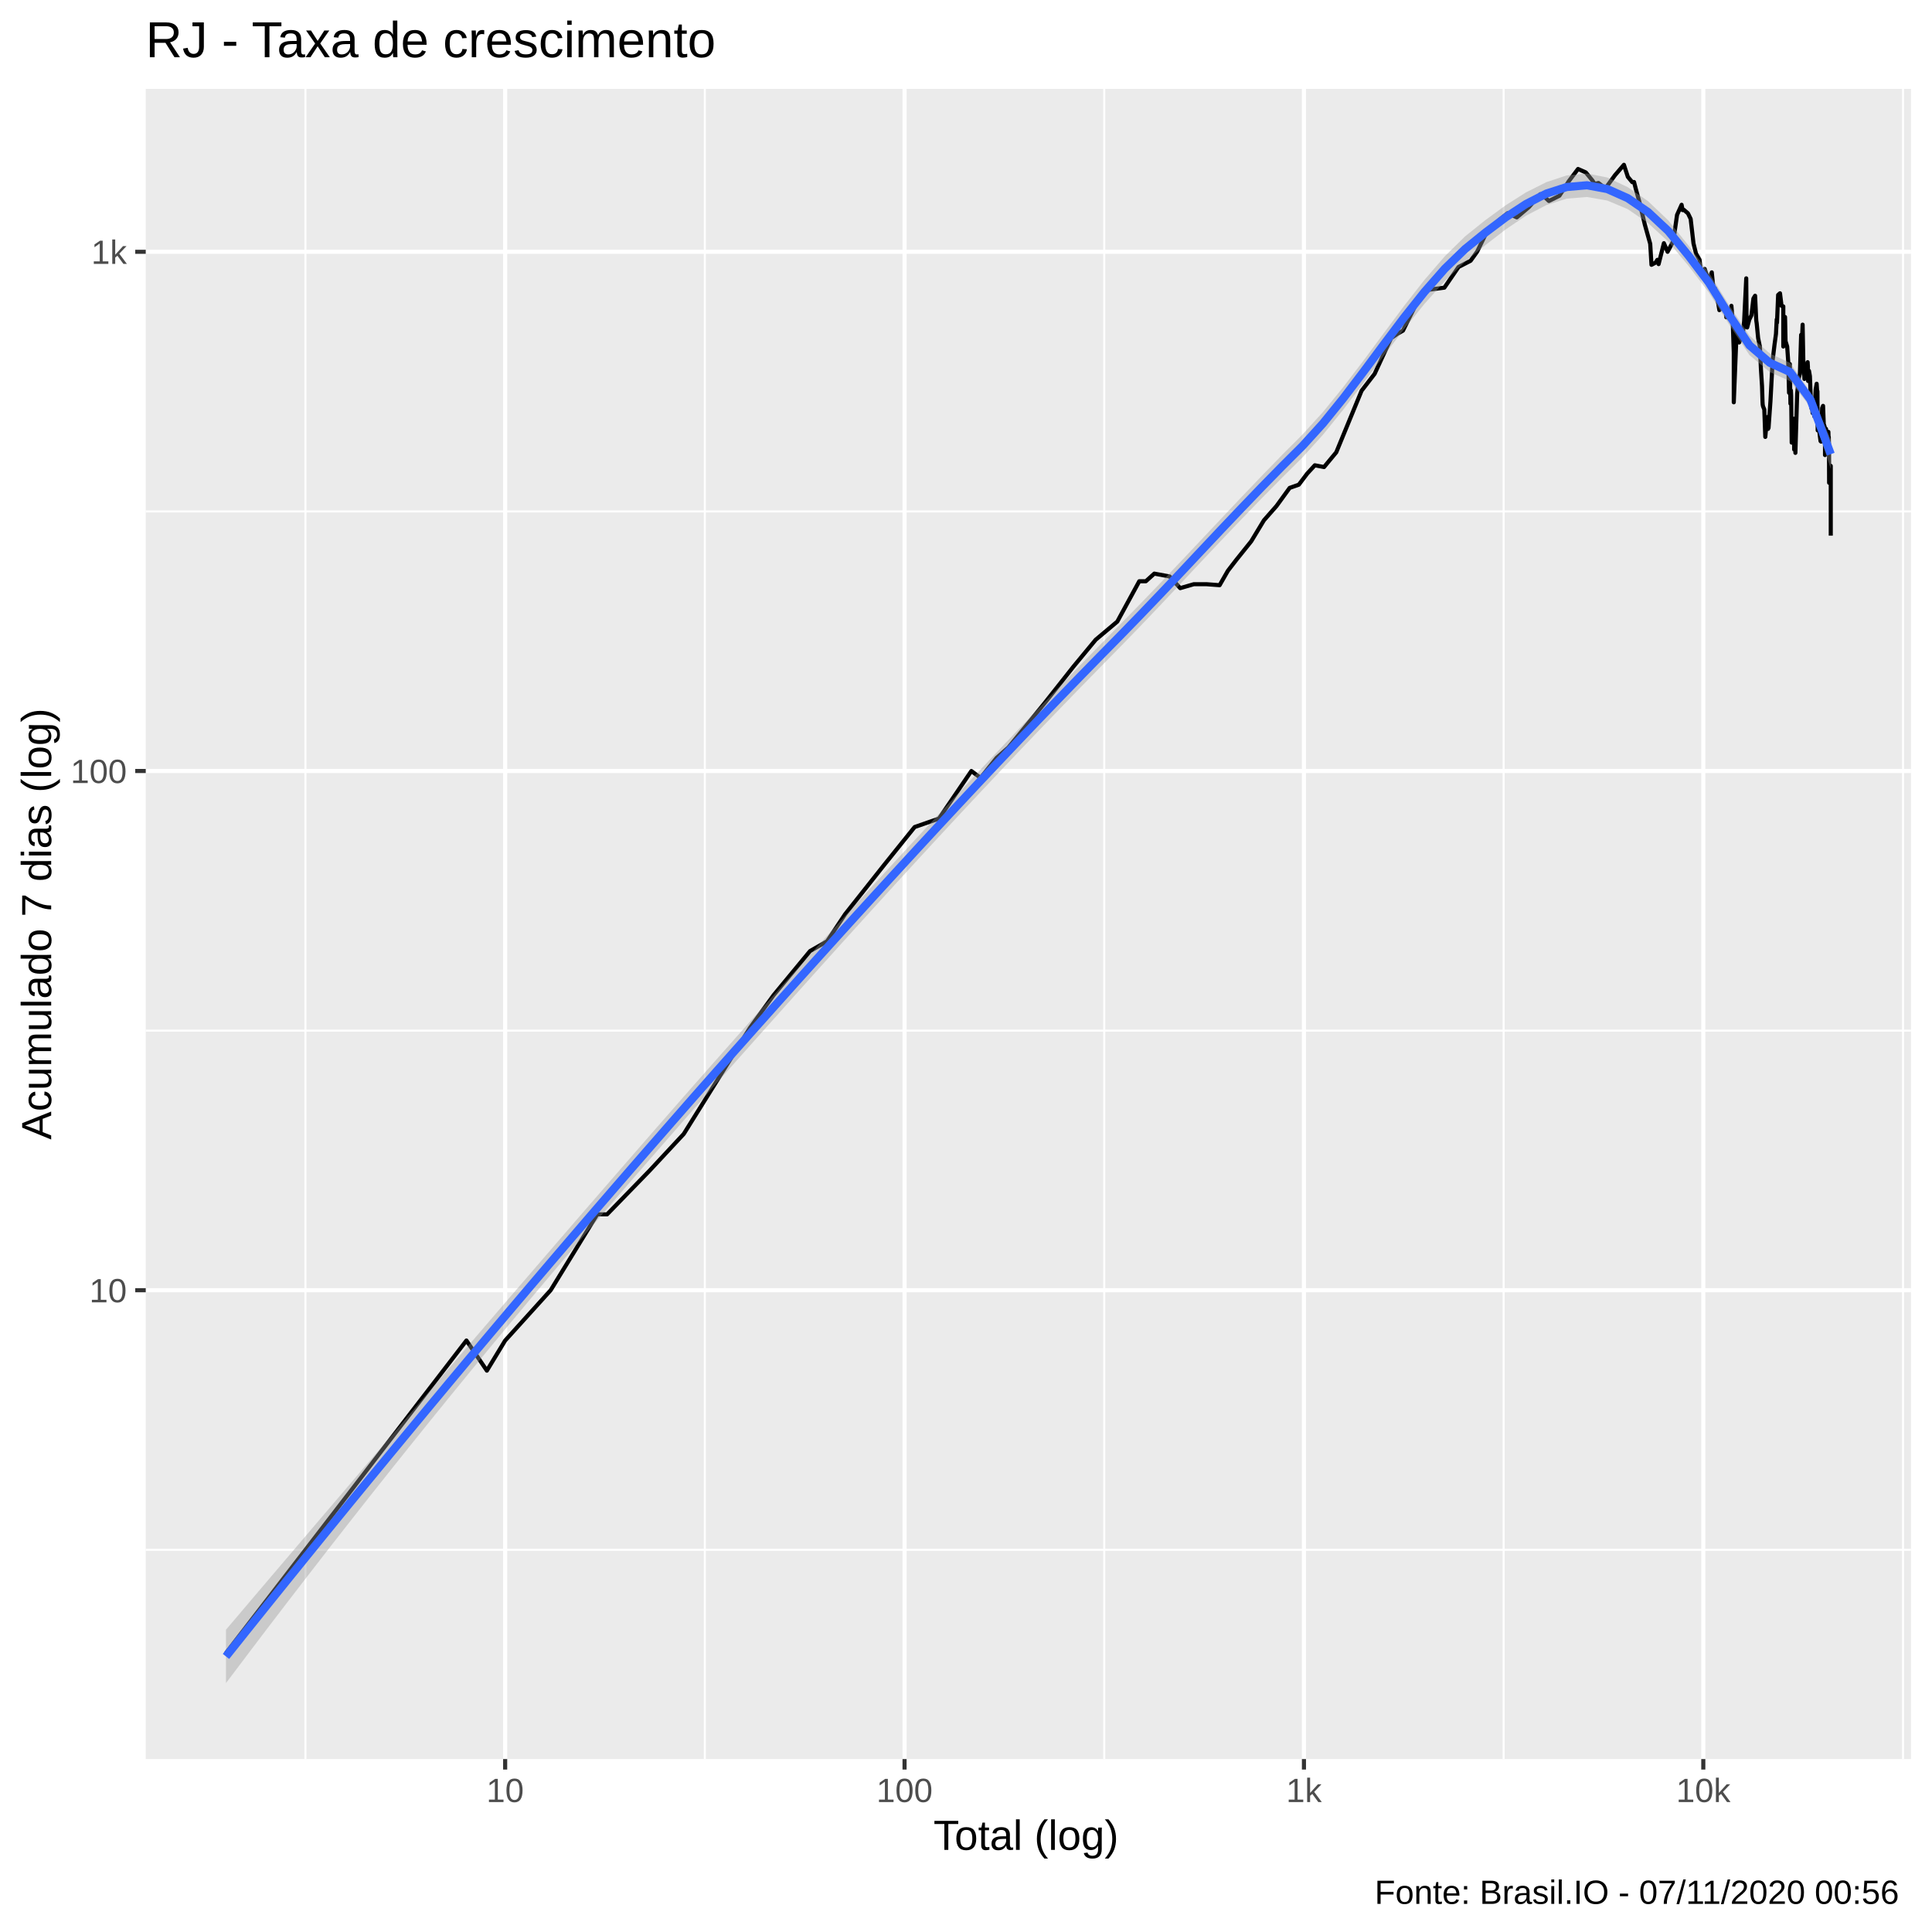
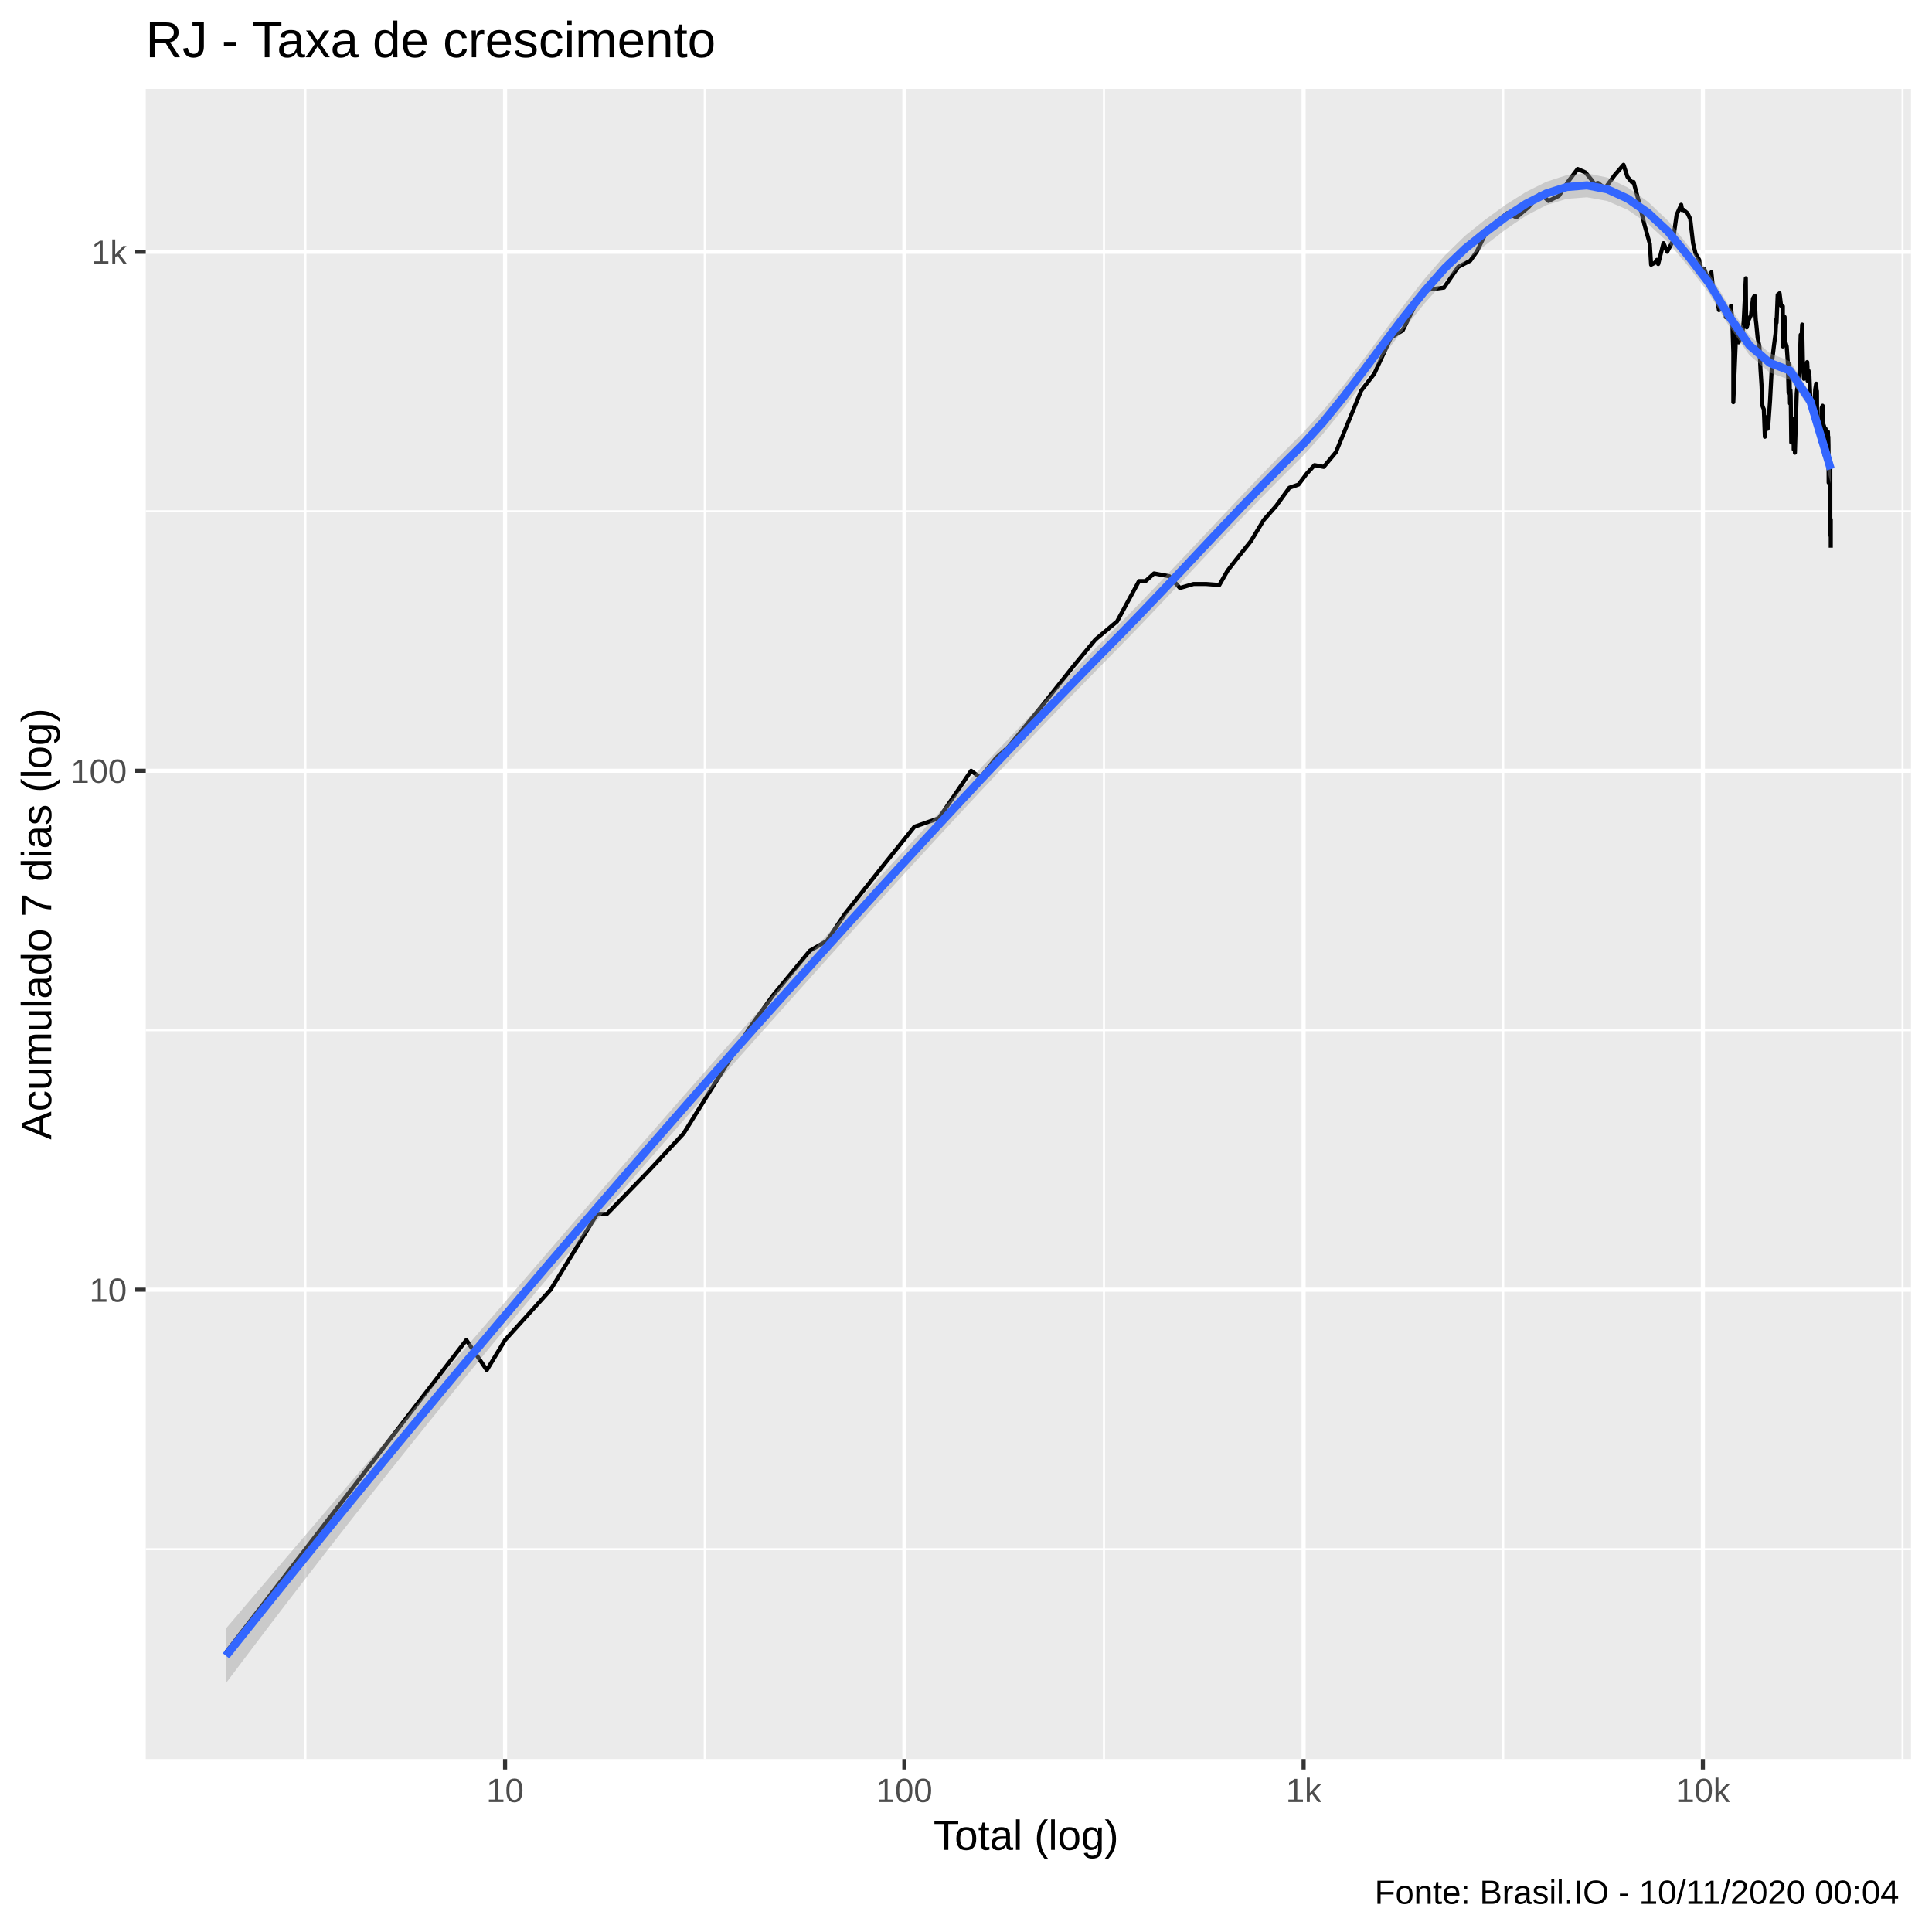
<svg xmlns="http://www.w3.org/2000/svg" viewBox="0 0 504.00 504.00">
  <defs>
    <style type="text/css">
    line, polyline, polygon, path, rect, circle {
      fill: none;
      stroke: #000000;
      stroke-linecap: round;
      stroke-linejoin: round;
      stroke-miterlimit: 10.00;
    }
  </style>
  </defs>
  <rect width="100%" height="100%" style="stroke: none; fill: #FFFFFF;" />
  <rect x="-0" y="0.00" width="504.00" height="504.00" style="stroke-width: 1.07; stroke: #FFFFFF; fill: #FFFFFF;" />
  <defs>
    <clipPath id="cpMzguMDJ8NDk4LjUyfDQ1OC44OHwyMy4xOQ==">
      <rect x="38.02" y="23.19" width="460.50" height="435.69" />
    </clipPath>
  </defs>
  <rect x="38.02" y="23.19" width="460.50" height="435.69" style="stroke-width: 1.07; stroke: none; fill: #EBEBEB;" clip-path="url(#cpMzguMDJ8NDk4LjUyfDQ1OC44OHwyMy4xOQ==)" />
-   <polyline points="38.02,404.30 498.52,404.30 " style="stroke-width: 0.53; stroke: #FFFFFF; stroke-linecap: butt;" clip-path="url(#cpMzguMDJ8NDk4LjUyfDQ1OC44OHwyMy4xOQ==)" />
-   <polyline points="38.02,268.86 498.52,268.86 " style="stroke-width: 0.53; stroke: #FFFFFF; stroke-linecap: butt;" clip-path="url(#cpMzguMDJ8NDk4LjUyfDQ1OC44OHwyMy4xOQ==)" />
-   <polyline points="38.02,133.41 498.52,133.41 " style="stroke-width: 0.53; stroke: #FFFFFF; stroke-linecap: butt;" clip-path="url(#cpMzguMDJ8NDk4LjUyfDQ1OC44OHwyMy4xOQ==)" />
+   <polyline points="38.02,404.14 498.52,404.14 " style="stroke-width: 0.53; stroke: #FFFFFF; stroke-linecap: butt;" clip-path="url(#cpMzguMDJ8NDk4LjUyfDQ1OC44OHwyMy4xOQ==)" />
+   <polyline points="38.02,268.76 498.52,268.76 " style="stroke-width: 0.53; stroke: #FFFFFF; stroke-linecap: butt;" clip-path="url(#cpMzguMDJ8NDk4LjUyfDQ1OC44OHwyMy4xOQ==)" />
+   <polyline points="38.02,133.37 498.52,133.37 " style="stroke-width: 0.53; stroke: #FFFFFF; stroke-linecap: butt;" clip-path="url(#cpMzguMDJ8NDk4LjUyfDQ1OC44OHwyMy4xOQ==)" />
  <polyline points="79.68,458.88 79.68,23.19 " style="stroke-width: 0.53; stroke: #FFFFFF; stroke-linecap: butt;" clip-path="url(#cpMzguMDJ8NDk4LjUyfDQ1OC44OHwyMy4xOQ==)" />
-   <polyline points="183.87,458.88 183.87,23.19 " style="stroke-width: 0.53; stroke: #FFFFFF; stroke-linecap: butt;" clip-path="url(#cpMzguMDJ8NDk4LjUyfDQ1OC44OHwyMy4xOQ==)" />
-   <polyline points="288.06,458.88 288.06,23.19 " style="stroke-width: 0.53; stroke: #FFFFFF; stroke-linecap: butt;" clip-path="url(#cpMzguMDJ8NDk4LjUyfDQ1OC44OHwyMy4xOQ==)" />
-   <polyline points="392.25,458.88 392.25,23.19 " style="stroke-width: 0.53; stroke: #FFFFFF; stroke-linecap: butt;" clip-path="url(#cpMzguMDJ8NDk4LjUyfDQ1OC44OHwyMy4xOQ==)" />
-   <polyline points="496.44,458.88 496.44,23.19 " style="stroke-width: 0.53; stroke: #FFFFFF; stroke-linecap: butt;" clip-path="url(#cpMzguMDJ8NDk4LjUyfDQ1OC44OHwyMy4xOQ==)" />
-   <polyline points="38.02,336.58 498.52,336.58 " style="stroke-width: 1.07; stroke: #FFFFFF; stroke-linecap: butt;" clip-path="url(#cpMzguMDJ8NDk4LjUyfDQ1OC44OHwyMy4xOQ==)" />
-   <polyline points="38.02,201.13 498.52,201.13 " style="stroke-width: 1.07; stroke: #FFFFFF; stroke-linecap: butt;" clip-path="url(#cpMzguMDJ8NDk4LjUyfDQ1OC44OHwyMy4xOQ==)" />
-   <polyline points="38.02,65.69 498.52,65.69 " style="stroke-width: 1.07; stroke: #FFFFFF; stroke-linecap: butt;" clip-path="url(#cpMzguMDJ8NDk4LjUyfDQ1OC44OHwyMy4xOQ==)" />
-   <polyline points="131.78,458.88 131.78,23.19 " style="stroke-width: 1.07; stroke: #FFFFFF; stroke-linecap: butt;" clip-path="url(#cpMzguMDJ8NDk4LjUyfDQ1OC44OHwyMy4xOQ==)" />
-   <polyline points="235.97,458.88 235.97,23.19 " style="stroke-width: 1.07; stroke: #FFFFFF; stroke-linecap: butt;" clip-path="url(#cpMzguMDJ8NDk4LjUyfDQ1OC44OHwyMy4xOQ==)" />
-   <polyline points="340.16,458.88 340.16,23.19 " style="stroke-width: 1.07; stroke: #FFFFFF; stroke-linecap: butt;" clip-path="url(#cpMzguMDJ8NDk4LjUyfDQ1OC44OHwyMy4xOQ==)" />
-   <polyline points="444.34,458.88 444.34,23.19 " style="stroke-width: 1.07; stroke: #FFFFFF; stroke-linecap: butt;" clip-path="url(#cpMzguMDJ8NDk4LjUyfDQ1OC44OHwyMy4xOQ==)" />
-   <polyline points="58.95,431.25 58.95,431.25 77.30,407.40 77.30,407.40 90.32,390.48 108.66,366.63 121.68,349.70 127.01,357.56 131.78,349.70 143.65,336.58 155.79,316.79 158.37,316.79 169.47,305.37 178.37,295.81 195.62,268.16 201.80,259.62 211.32,248.10 215.77,245.55 220.47,238.48 230.69,225.58 238.60,215.75 244.96,213.53 253.40,201.13 255.80,202.93 259.98,197.71 263.06,195.00 272.46,183.48 280.06,173.86 285.83,166.89 291.47,162.15 297.20,151.63 298.92,151.63 301.12,149.64 305.12,150.38 307.88,153.43 311.43,152.40 314.72,152.40 318.16,152.66 320.31,148.91 322.50,146.07 326.41,141.20 329.72,135.73 333.01,131.99 336.43,127.28 338.82,126.44 341.01,123.54 343.00,121.38 345.40,121.84 348.59,117.99 355.19,101.94 358.59,97.53 362.90,88.20 364.54,87.09 365.99,86.25 369.86,78.45 372.64,75.60 376.79,75.04 380.48,69.65 383.63,68.03 385.35,65.63 387.58,61.06 391.04,57.42 393.31,55.61 395.69,56.71 398.83,54.04 401.80,50.67 402.80,51.26 404.06,52.43 406.79,51.08 409.26,47.26 411.66,44.08 413.69,44.98 415.42,47.09 415.99,48.00 416.98,47.73 418.80,49.14 421.31,45.69 423.63,42.99 424.66,46.15 425.81,47.52 426.27,47.48 426.77,49.41 427.74,52.94 429.09,58.61 430.49,63.61 430.82,69.08 431.88,68.52 432.35,67.79 432.68,68.90 434.06,63.44 435.02,65.69 436.52,62.88 437.49,56.06 438.68,53.42 438.94,54.82 439.24,54.72 440.34,55.66 441.04,57.11 441.78,63.50 442.44,66.16 443.38,67.79 443.52,69.08 443.65,70.92 444.70,70.15 445.23,71.69 445.82,73.08 446.55,71.05 447.08,76.30 447.27,75.39 447.40,75.25 448.16,78.74 448.53,80.91 449.13,80.08 449.79,80.31 450.30,80.16 450.33,82.77 450.57,80.61 451.15,83.17 451.67,79.78 452.02,83.88 452.29,92.04 452.29,104.95 453.02,86.76 453.20,87.77 453.69,89.34 454.23,87.86 454.57,87.86 454.99,83.80 455.54,72.61 455.64,84.93 455.78,85.43 456.33,83.40 456.90,82.22 457.41,77.87 457.85,77.15 458.11,82.77 458.16,83.64 458.27,84.37 458.64,88.20 459.10,90.40 459.38,96.43 459.66,100.75 459.79,104.84 459.83,105.53 459.92,106.00 460.25,106.82 460.51,113.98 460.88,109.98 461.18,108.99 461.24,111.88 461.35,108.62 461.36,111.63 461.86,104.61 462.43,94.00 462.91,89.96 463.30,87.09 463.49,83.32 463.56,84.20 463.86,76.94 464.35,76.51 464.75,79.78 465.21,79.93 465.21,90.40 465.66,82.69 465.69,83.80 465.79,88.99 466.22,90.40 466.49,94.29 466.71,102.48 466.91,94.96 467.07,105.30 467.19,101.83 467.26,103.26 467.40,115.47 467.74,112.01 468.01,109.23 468.04,117.28 468.31,111.50 468.33,116.44 468.36,118.14 468.83,102.59 469.26,98.55 469.54,97.53 469.86,87.35 470.01,91.12 470.12,87.77 470.25,84.69 470.43,94.00 470.72,98.86 471.03,97.33 471.36,96.63 471.56,94.48 471.63,95.64 471.67,99.38 471.91,96.73 472.15,98.14 472.34,103.04 472.58,106.58 472.78,106.23 472.83,107.53 472.86,107.77 473.11,107.06 473.31,108.62 473.65,101.61 473.91,100.11 474.06,102.48 474.11,102.05 474.12,102.82 474.18,112.27 474.42,109.98 474.69,113.32 474.92,115.06 475.06,115.20 475.17,111.75 475.18,111.63 475.34,106.46 475.58,105.88 475.76,110.61 475.97,111.24 476.09,111.88 476.09,118.71 476.19,113.58 476.36,111.88 476.55,115.20 476.74,113.85 476.97,112.66 477.05,115.47 477.07,113.98 477.12,116.30 477.16,125.95 477.39,122.14 477.59,121.53 477.59,139.74 " style="stroke-width: 1.07; stroke-linecap: butt;" clip-path="url(#cpMzguMDJ8NDk4LjUyfDQ1OC44OHwyMy4xOQ==)" />
-   <polygon points="58.95,425.14 64.25,418.90 69.55,412.66 74.85,406.43 80.15,400.21 85.45,393.99 90.75,387.78 96.05,381.57 101.35,375.37 106.65,369.17 111.95,362.98 117.24,356.79 122.54,350.61 127.84,344.43 133.14,338.26 138.44,332.10 143.74,325.95 149.04,319.80 154.34,313.67 159.64,307.56 164.94,301.46 170.24,295.37 175.54,289.31 180.83,283.27 186.13,277.26 191.43,271.27 196.73,265.30 202.03,259.36 207.33,253.46 212.63,247.58 217.93,241.73 223.23,235.91 228.53,230.11 233.83,224.35 239.13,218.61 244.43,212.90 249.72,207.22 255.02,201.57 260.32,195.94 265.62,190.35 270.92,184.80 276.22,179.29 281.52,173.81 286.82,168.38 292.12,163.00 297.42,157.58 302.72,152.07 308.02,146.49 313.31,140.88 318.61,135.25 323.91,129.63 329.21,124.08 334.51,118.63 339.81,113.32 345.11,107.50 350.41,100.99 355.71,94.04 361.01,86.88 366.31,79.77 371.61,73.00 376.90,66.86 382.20,61.66 387.50,57.41 392.80,53.54 398.10,50.18 403.40,47.51 408.70,45.76 414.00,45.26 419.30,46.31 424.60,48.81 429.90,52.45 435.20,57.50 440.49,64.07 445.79,71.11 451.09,79.65 456.39,87.55 461.69,92.21 466.99,94.68 472.29,102.27 477.59,114.63 477.59,122.32 472.29,106.22 466.99,99.43 461.69,97.07 456.39,92.63 451.09,84.70 445.79,76.30 440.49,69.36 435.20,63.02 429.90,58.16 424.60,54.55 419.30,52.32 414.00,51.39 408.70,51.82 403.40,53.50 398.10,56.26 392.80,59.84 387.50,63.94 382.20,68.26 376.90,73.33 371.61,79.26 366.31,85.82 361.01,92.78 355.71,99.88 350.41,106.87 345.11,113.43 339.81,119.29 334.51,124.55 329.21,129.92 323.91,135.40 318.61,140.96 313.31,146.57 308.02,152.22 302.72,157.85 297.42,163.41 292.12,168.87 286.82,174.26 281.52,179.69 276.22,185.16 270.92,190.67 265.62,196.22 260.32,201.81 255.02,207.44 249.72,213.12 244.43,218.83 239.13,224.58 233.83,230.36 228.53,236.18 223.23,242.02 217.93,247.89 212.63,253.78 207.33,259.69 202.03,265.62 196.73,271.55 191.43,277.51 186.13,283.49 180.83,289.49 175.54,295.53 170.24,301.60 164.94,307.70 159.64,313.84 154.34,320.01 149.04,326.23 143.74,332.48 138.44,338.78 133.14,345.13 127.84,351.52 122.54,357.96 117.24,364.45 111.95,370.98 106.65,377.57 101.35,384.21 96.05,390.89 90.75,397.63 85.45,404.41 80.15,411.25 74.85,418.13 69.55,425.06 64.25,432.05 58.95,439.07 " style="stroke-width: 0.00; stroke: none; fill: #999999; fill-opacity: 0.40;" clip-path="url(#cpMzguMDJ8NDk4LjUyfDQ1OC44OHwyMy4xOQ==)" />
-   <polyline points="58.95,425.14 64.25,418.90 69.55,412.66 74.85,406.43 80.15,400.21 85.45,393.99 90.75,387.78 96.05,381.57 101.35,375.37 106.65,369.17 111.95,362.98 117.24,356.79 122.54,350.61 127.84,344.43 133.14,338.26 138.44,332.10 143.74,325.95 149.04,319.80 154.34,313.67 159.64,307.56 164.94,301.46 170.24,295.37 175.54,289.31 180.83,283.27 186.13,277.26 191.43,271.27 196.73,265.30 202.03,259.36 207.33,253.46 212.63,247.58 217.93,241.73 223.23,235.91 228.53,230.11 233.83,224.35 239.13,218.61 244.43,212.90 249.72,207.22 255.02,201.57 260.32,195.94 265.62,190.35 270.92,184.80 276.22,179.29 281.52,173.81 286.82,168.38 292.12,163.00 297.42,157.58 302.72,152.07 308.02,146.49 313.31,140.88 318.61,135.25 323.91,129.63 329.21,124.08 334.51,118.63 339.81,113.32 345.11,107.50 350.41,100.99 355.71,94.04 361.01,86.88 366.31,79.77 371.61,73.00 376.90,66.86 382.20,61.66 387.50,57.41 392.80,53.54 398.10,50.18 403.40,47.51 408.70,45.76 414.00,45.26 419.30,46.31 424.60,48.81 429.90,52.45 435.20,57.50 440.49,64.07 445.79,71.11 451.09,79.65 456.39,87.55 461.69,92.21 466.99,94.68 472.29,102.27 477.59,114.63 " style="stroke-width: 2.13; stroke: none;" clip-path="url(#cpMzguMDJ8NDk4LjUyfDQ1OC44OHwyMy4xOQ==)" />
-   <polyline points="477.59,122.32 472.29,106.22 466.99,99.43 461.69,97.07 456.39,92.63 451.09,84.70 445.79,76.30 440.49,69.36 435.20,63.02 429.90,58.16 424.60,54.55 419.30,52.32 414.00,51.39 408.70,51.82 403.40,53.50 398.10,56.26 392.80,59.84 387.50,63.94 382.20,68.26 376.90,73.33 371.61,79.26 366.31,85.82 361.01,92.78 355.71,99.88 350.41,106.87 345.11,113.43 339.81,119.29 334.51,124.55 329.21,129.92 323.91,135.40 318.61,140.96 313.31,146.57 308.02,152.22 302.72,157.85 297.42,163.41 292.12,168.87 286.82,174.26 281.52,179.69 276.22,185.16 270.92,190.67 265.62,196.22 260.32,201.81 255.02,207.44 249.72,213.12 244.43,218.83 239.13,224.58 233.83,230.36 228.53,236.18 223.23,242.02 217.93,247.89 212.63,253.78 207.33,259.69 202.03,265.62 196.73,271.55 191.43,277.51 186.13,283.49 180.83,289.49 175.54,295.53 170.24,301.60 164.94,307.70 159.64,313.84 154.34,320.01 149.04,326.23 143.74,332.48 138.44,338.78 133.14,345.13 127.84,351.52 122.54,357.96 117.24,364.45 111.95,370.98 106.65,377.57 101.35,384.21 96.05,390.89 90.75,397.63 85.45,404.41 80.15,411.25 74.85,418.13 69.55,425.06 64.25,432.05 58.95,439.07 " style="stroke-width: 2.13; stroke: none;" clip-path="url(#cpMzguMDJ8NDk4LjUyfDQ1OC44OHwyMy4xOQ==)" />
-   <polyline points="58.95,432.11 64.25,425.47 69.55,418.86 74.85,412.28 80.15,405.73 85.45,399.20 90.75,392.70 96.05,386.23 101.35,379.79 106.65,373.37 111.95,366.98 117.24,360.62 122.54,354.28 127.84,347.98 133.14,341.70 138.44,335.44 143.74,329.22 149.04,323.02 154.34,316.84 159.64,310.70 164.94,304.58 170.24,298.49 175.54,292.42 180.83,286.38 186.13,280.37 191.43,274.39 196.73,268.43 202.03,262.49 207.33,256.57 212.63,250.68 217.93,244.81 223.23,238.96 228.53,233.15 233.83,227.36 239.13,221.59 244.43,215.86 249.72,210.17 255.02,204.50 260.32,198.88 265.62,193.29 270.92,187.73 276.22,182.22 281.52,176.75 286.82,171.32 292.12,165.94 297.42,160.49 302.72,154.96 308.02,149.36 313.31,143.73 318.61,138.10 323.91,132.52 329.21,127.00 334.51,121.59 339.81,116.31 345.11,110.47 350.41,103.93 355.71,96.96 361.01,89.83 366.31,82.80 371.61,76.13 376.90,70.10 382.20,64.96 387.50,60.67 392.80,56.69 398.10,53.22 403.40,50.50 408.70,48.79 414.00,48.33 419.30,49.32 424.60,51.68 429.90,55.30 435.20,60.26 440.49,66.71 445.79,73.71 451.09,82.17 456.39,90.09 461.69,94.64 466.99,97.06 472.29,104.24 477.59,118.48 " style="stroke-width: 2.13; stroke: #3366FF; stroke-linecap: butt;" clip-path="url(#cpMzguMDJ8NDk4LjUyfDQ1OC44OHwyMy4xOQ==)" />
+   <polyline points="183.84,458.88 183.84,23.19 " style="stroke-width: 0.53; stroke: #FFFFFF; stroke-linecap: butt;" clip-path="url(#cpMzguMDJ8NDk4LjUyfDQ1OC44OHwyMy4xOQ==)" />
+   <polyline points="287.99,458.88 287.99,23.19 " style="stroke-width: 0.53; stroke: #FFFFFF; stroke-linecap: butt;" clip-path="url(#cpMzguMDJ8NDk4LjUyfDQ1OC44OHwyMy4xOQ==)" />
+   <polyline points="392.15,458.88 392.15,23.19 " style="stroke-width: 0.53; stroke: #FFFFFF; stroke-linecap: butt;" clip-path="url(#cpMzguMDJ8NDk4LjUyfDQ1OC44OHwyMy4xOQ==)" />
+   <polyline points="496.31,458.88 496.31,23.19 " style="stroke-width: 0.53; stroke: #FFFFFF; stroke-linecap: butt;" clip-path="url(#cpMzguMDJ8NDk4LjUyfDQ1OC44OHwyMy4xOQ==)" />
+   <polyline points="38.02,336.45 498.52,336.45 " style="stroke-width: 1.07; stroke: #FFFFFF; stroke-linecap: butt;" clip-path="url(#cpMzguMDJ8NDk4LjUyfDQ1OC44OHwyMy4xOQ==)" />
+   <polyline points="38.02,201.07 498.52,201.07 " style="stroke-width: 1.07; stroke: #FFFFFF; stroke-linecap: butt;" clip-path="url(#cpMzguMDJ8NDk4LjUyfDQ1OC44OHwyMy4xOQ==)" />
+   <polyline points="38.02,65.68 498.52,65.68 " style="stroke-width: 1.07; stroke: #FFFFFF; stroke-linecap: butt;" clip-path="url(#cpMzguMDJ8NDk4LjUyfDQ1OC44OHwyMy4xOQ==)" />
+   <polyline points="131.76,458.88 131.76,23.19 " style="stroke-width: 1.07; stroke: #FFFFFF; stroke-linecap: butt;" clip-path="url(#cpMzguMDJ8NDk4LjUyfDQ1OC44OHwyMy4xOQ==)" />
+   <polyline points="235.92,458.88 235.92,23.19 " style="stroke-width: 1.07; stroke: #FFFFFF; stroke-linecap: butt;" clip-path="url(#cpMzguMDJ8NDk4LjUyfDQ1OC44OHwyMy4xOQ==)" />
+   <polyline points="340.07,458.88 340.07,23.19 " style="stroke-width: 1.07; stroke: #FFFFFF; stroke-linecap: butt;" clip-path="url(#cpMzguMDJ8NDk4LjUyfDQ1OC44OHwyMy4xOQ==)" />
+   <polyline points="444.23,458.88 444.23,23.19 " style="stroke-width: 1.07; stroke: #FFFFFF; stroke-linecap: butt;" clip-path="url(#cpMzguMDJ8NDk4LjUyfDQ1OC44OHwyMy4xOQ==)" />
+   <polyline points="58.95,431.08 58.95,431.08 77.30,407.24 77.30,407.24 90.31,390.32 108.65,366.48 121.66,349.57 126.99,357.42 131.76,349.57 143.63,336.45 155.76,316.67 158.35,316.67 169.43,305.25 178.33,295.69 195.58,268.06 201.76,259.52 211.27,248.01 215.73,245.46 220.42,238.39 230.64,225.50 238.55,215.67 244.91,213.46 253.34,201.07 255.74,202.86 259.92,197.64 263.00,194.93 272.40,183.42 280.00,173.80 285.76,166.83 291.41,162.10 297.13,151.58 298.85,151.58 301.05,149.59 305.05,150.33 307.81,153.39 311.35,152.35 314.65,152.35 318.08,152.61 320.24,148.86 322.43,146.03 326.33,141.16 329.64,135.69 332.93,131.95 336.35,127.24 338.74,126.41 340.93,123.51 342.92,121.35 345.32,121.80 348.51,117.96 355.10,101.91 358.51,97.51 362.81,88.18 364.45,87.07 365.90,86.23 369.77,78.44 372.55,75.58 376.70,75.03 380.39,69.63 383.54,68.02 385.25,65.62 387.48,61.05 390.95,57.41 393.21,55.60 395.59,56.70 398.73,54.04 401.70,50.66 402.70,51.26 403.96,52.42 406.69,51.08 409.15,47.26 411.56,44.08 413.59,44.98 415.32,47.09 415.89,47.99 416.88,47.73 418.69,49.14 421.20,45.69 423.53,42.99 424.56,46.15 425.70,47.52 426.16,47.47 426.66,49.40 427.63,52.94 428.98,58.60 430.38,63.60 430.72,69.07 431.77,68.51 432.24,67.78 432.57,68.88 433.95,63.43 434.91,65.68 436.41,62.87 437.38,56.05 438.57,53.41 438.83,54.82 439.13,54.72 440.23,55.65 440.93,57.11 441.67,63.49 442.32,66.15 443.27,67.78 443.41,69.07 443.54,70.90 444.59,70.14 445.12,71.68 445.71,73.06 446.44,71.03 446.97,76.28 447.15,75.38 447.28,75.24 448.05,78.73 448.42,80.90 449.01,80.06 449.68,80.29 450.18,80.14 450.22,82.75 450.45,80.59 451.04,83.15 451.55,79.77 451.91,83.86 452.17,92.01 452.17,104.93 452.91,86.74 453.08,87.76 453.57,89.32 454.12,87.84 454.45,87.84 454.88,83.78 455.43,72.60 455.52,84.92 455.67,85.41 456.21,83.39 456.78,82.21 457.30,77.85 457.73,77.14 457.99,82.75 458.05,83.62 458.15,84.35 458.52,88.18 458.98,90.38 459.26,96.41 459.54,100.73 459.68,104.81 459.71,105.50 459.80,105.97 460.13,106.79 460.40,113.95 460.76,109.95 461.06,108.96 461.12,111.85 461.23,108.59 461.25,111.60 461.75,104.58 462.31,93.98 462.80,89.93 463.18,87.07 463.37,83.31 463.45,84.19 463.74,76.92 464.23,76.50 464.64,79.77 465.09,79.91 465.09,90.38 465.54,82.67 465.57,83.78 465.68,88.97 466.10,90.38 466.37,94.26 466.59,102.46 466.79,94.94 466.96,105.27 467.07,101.80 467.14,103.23 467.28,115.44 467.62,111.98 467.89,109.21 467.92,117.25 468.20,111.47 468.21,116.41 468.24,118.10 468.71,102.57 469.14,98.53 469.42,97.51 469.74,87.33 469.89,91.10 470.00,87.76 470.13,84.67 470.31,93.98 470.60,98.84 470.91,97.31 471.24,96.61 471.44,94.46 471.51,95.62 471.55,99.35 471.79,96.70 472.03,98.12 472.22,103.01 472.46,106.55 472.67,106.20 472.71,107.50 472.74,107.74 472.99,107.03 473.19,108.59 473.53,101.59 473.79,100.09 473.94,102.46 473.99,102.02 474.00,102.79 474.06,112.24 474.30,109.95 474.57,113.29 474.80,115.03 474.94,115.17 475.05,111.72 475.06,111.60 475.21,106.44 475.46,105.85 475.63,110.58 475.85,111.21 475.97,111.85 475.97,118.68 476.07,113.55 476.24,111.85 476.43,115.17 476.62,113.82 476.85,112.63 476.92,115.44 476.95,113.95 477.00,116.27 477.04,125.91 477.27,122.11 477.47,121.50 477.47,139.69 477.59,135.50 477.59,137.66 477.59,142.88 " style="stroke-width: 1.07; stroke-linecap: butt;" clip-path="url(#cpMzguMDJ8NDk4LjUyfDQ1OC44OHwyMy4xOQ==)" />
+   <polygon points="58.95,424.82 64.25,418.59 69.55,412.36 74.85,406.13 80.15,399.92 85.45,393.70 90.75,387.50 96.05,381.30 101.35,375.10 106.65,368.91 111.95,362.72 117.24,356.53 122.54,350.36 127.84,344.18 133.14,338.01 138.44,331.85 143.74,325.70 149.04,319.56 154.34,313.43 159.64,307.32 164.94,301.22 170.24,295.14 175.54,289.08 180.83,283.04 186.13,277.03 191.43,271.03 196.73,265.07 202.03,259.13 207.33,253.22 212.63,247.34 217.93,241.48 223.23,235.65 228.53,229.85 233.83,224.08 239.13,218.33 244.43,212.62 249.72,206.92 255.02,201.26 260.32,195.63 265.62,190.04 270.92,184.48 276.22,178.96 281.52,173.48 286.82,168.05 292.12,162.66 297.42,157.24 302.72,151.72 308.02,146.14 313.31,140.52 318.61,134.88 323.91,129.27 329.21,123.72 334.51,118.27 339.81,112.97 345.11,107.15 350.41,100.66 355.71,93.73 361.01,86.59 366.31,79.51 371.61,72.77 376.90,66.66 382.20,61.49 387.50,57.25 392.80,53.40 398.10,50.06 403.40,47.41 408.70,45.69 414.00,45.22 419.30,46.32 424.60,48.90 429.90,52.63 435.20,57.65 440.49,64.22 445.79,71.13 451.09,79.94 456.39,87.56 461.69,92.16 466.99,94.27 472.29,102.71 477.59,118.66 477.59,126.12 472.29,106.75 466.99,99.14 461.69,97.20 456.39,92.67 451.09,85.11 445.79,76.45 440.49,69.54 435.20,63.25 429.90,58.39 424.60,54.73 419.30,52.44 414.00,51.47 408.70,51.87 403.40,53.52 398.10,56.26 392.80,59.84 387.50,63.93 382.20,68.23 376.90,73.28 371.61,79.17 366.31,85.70 361.01,92.62 355.71,99.70 350.41,106.66 345.11,113.21 339.81,119.06 334.51,124.32 329.21,129.68 323.91,135.15 318.61,140.71 313.31,146.33 308.02,151.98 302.72,157.62 297.42,163.19 292.12,168.65 286.82,174.04 281.52,179.47 276.22,184.94 270.92,190.46 265.62,196.02 260.32,201.62 255.02,207.26 249.72,212.95 244.43,218.67 239.13,224.43 233.83,230.22 228.53,236.05 223.23,241.90 217.93,247.78 212.63,253.68 207.33,259.59 202.03,265.52 196.73,271.46 191.43,277.41 186.13,283.39 180.83,289.39 175.54,295.43 170.24,301.50 164.94,307.60 159.64,313.74 154.34,319.92 149.04,326.13 143.74,332.39 138.44,338.69 133.14,345.04 127.84,351.44 122.54,357.88 117.24,364.37 111.95,370.91 106.65,377.51 101.35,384.15 96.05,390.84 90.75,397.58 85.45,404.37 80.15,411.22 74.85,418.11 69.55,425.05 64.25,432.04 58.95,439.07 " style="stroke-width: 0.00; stroke: none; fill: #999999; fill-opacity: 0.40;" clip-path="url(#cpMzguMDJ8NDk4LjUyfDQ1OC44OHwyMy4xOQ==)" />
+   <polyline points="58.95,424.82 64.25,418.59 69.55,412.36 74.85,406.13 80.15,399.92 85.45,393.70 90.75,387.50 96.05,381.30 101.35,375.10 106.65,368.91 111.95,362.72 117.24,356.53 122.54,350.36 127.84,344.18 133.14,338.01 138.44,331.85 143.74,325.70 149.04,319.56 154.34,313.43 159.64,307.32 164.94,301.22 170.24,295.14 175.54,289.08 180.83,283.04 186.13,277.03 191.43,271.03 196.73,265.07 202.03,259.13 207.33,253.22 212.63,247.34 217.93,241.48 223.23,235.65 228.53,229.85 233.83,224.08 239.13,218.33 244.43,212.62 249.72,206.92 255.02,201.26 260.32,195.63 265.62,190.04 270.92,184.48 276.22,178.96 281.52,173.48 286.82,168.05 292.12,162.66 297.42,157.24 302.72,151.72 308.02,146.14 313.31,140.52 318.61,134.88 323.91,129.27 329.21,123.72 334.51,118.27 339.81,112.97 345.11,107.15 350.41,100.66 355.71,93.73 361.01,86.59 366.31,79.51 371.61,72.77 376.90,66.66 382.20,61.49 387.50,57.25 392.80,53.40 398.10,50.06 403.40,47.41 408.70,45.69 414.00,45.22 419.30,46.32 424.60,48.90 429.90,52.63 435.20,57.65 440.49,64.22 445.79,71.13 451.09,79.94 456.39,87.56 461.69,92.16 466.99,94.27 472.29,102.71 477.59,118.66 " style="stroke-width: 2.13; stroke: none;" clip-path="url(#cpMzguMDJ8NDk4LjUyfDQ1OC44OHwyMy4xOQ==)" />
+   <polyline points="477.59,126.12 472.29,106.75 466.99,99.14 461.69,97.20 456.39,92.67 451.09,85.11 445.79,76.45 440.49,69.54 435.20,63.25 429.90,58.39 424.60,54.73 419.30,52.44 414.00,51.47 408.70,51.87 403.40,53.52 398.10,56.26 392.80,59.84 387.50,63.93 382.20,68.23 376.90,73.28 371.61,79.17 366.31,85.70 361.01,92.62 355.71,99.70 350.41,106.66 345.11,113.21 339.81,119.06 334.51,124.32 329.21,129.68 323.91,135.15 318.61,140.71 313.31,146.33 308.02,151.98 302.72,157.62 297.42,163.19 292.12,168.65 286.82,174.04 281.52,179.47 276.22,184.94 270.92,190.46 265.62,196.02 260.32,201.62 255.02,207.26 249.72,212.95 244.43,218.67 239.13,224.43 233.83,230.22 228.53,236.05 223.23,241.90 217.93,247.78 212.63,253.68 207.33,259.59 202.03,265.52 196.73,271.46 191.43,277.41 186.13,283.39 180.83,289.39 175.54,295.43 170.24,301.50 164.94,307.60 159.64,313.74 154.34,319.92 149.04,326.13 143.74,332.39 138.44,338.69 133.14,345.04 127.84,351.44 122.54,357.88 117.24,364.37 111.95,370.91 106.65,377.51 101.35,384.15 96.05,390.84 90.75,397.58 85.45,404.37 80.15,411.22 74.85,418.11 69.55,425.05 64.25,432.04 58.95,439.07 " style="stroke-width: 2.13; stroke: none;" clip-path="url(#cpMzguMDJ8NDk4LjUyfDQ1OC44OHwyMy4xOQ==)" />
+   <polyline points="58.95,431.95 64.25,425.31 69.55,418.70 74.85,412.12 80.15,405.57 85.45,399.04 90.75,392.54 96.05,386.07 101.35,379.62 106.65,373.21 111.95,366.82 117.24,360.45 122.54,354.12 127.84,347.81 133.14,341.53 138.44,335.27 143.74,329.05 149.04,322.85 154.34,316.68 159.64,310.53 164.94,304.41 170.24,298.32 175.54,292.25 180.83,286.22 186.13,280.21 191.43,274.22 196.73,268.26 202.03,262.33 207.33,256.41 212.63,250.51 217.93,244.63 223.23,238.78 228.53,232.95 233.83,227.15 239.13,221.38 244.43,215.64 249.72,209.94 255.02,204.26 260.32,198.63 265.62,193.03 270.92,187.47 276.22,181.95 281.52,176.47 286.82,171.04 292.12,165.66 297.42,160.21 302.72,154.67 308.02,149.06 313.31,143.43 318.61,137.80 323.91,132.21 329.21,126.70 334.51,121.30 339.81,116.02 345.11,110.18 350.41,103.66 355.71,96.71 361.01,89.61 366.31,82.60 371.61,75.97 376.90,69.97 382.20,64.86 387.50,60.59 392.80,56.62 398.10,53.16 403.40,50.47 408.70,48.78 414.00,48.35 419.30,49.38 424.60,51.81 429.90,55.51 435.20,60.45 440.49,66.88 445.79,73.79 451.09,82.53 456.39,90.11 461.69,94.68 466.99,96.71 472.29,104.73 477.59,122.39 " style="stroke-width: 2.13; stroke: #3366FF; stroke-linecap: butt;" clip-path="url(#cpMzguMDJ8NDk4LjUyfDQ1OC44OHwyMy4xOQ==)" />
  <defs>
    <clipPath id="cpMC4wMHw1MDQuMDB8NTA0LjAwfDAuMDA=">
      <rect x="0.00" y="0.00" width="504.00" height="504.00" />
    </clipPath>
  </defs>
  <g clip-path="url(#cpMC4wMHw1MDQuMDB8NTA0LjAwfDAuMDA=)">
-     <text x="23.30" y="339.73" style="font-size: 8.80px; fill: #4D4D4D; font-family: Arial;" textLength="9.79px" lengthAdjust="spacingAndGlyphs">10</text>
+     <text x="23.30" y="339.60" style="font-size: 8.80px; fill: #4D4D4D; font-family: Arial;" textLength="9.79px" lengthAdjust="spacingAndGlyphs">10</text>
  </g>
  <g clip-path="url(#cpMC4wMHw1MDQuMDB8NTA0LjAwfDAuMDA=)">
-     <text x="18.41" y="204.28" style="font-size: 8.80px; fill: #4D4D4D; font-family: Arial;" textLength="14.68px" lengthAdjust="spacingAndGlyphs">100</text>
+     <text x="18.41" y="204.22" style="font-size: 8.80px; fill: #4D4D4D; font-family: Arial;" textLength="14.68px" lengthAdjust="spacingAndGlyphs">100</text>
  </g>
  <g clip-path="url(#cpMC4wMHw1MDQuMDB8NTA0LjAwfDAuMDA=)">
-     <text x="23.80" y="68.84" style="font-size: 8.80px; fill: #4D4D4D; font-family: Arial;" textLength="9.29px" lengthAdjust="spacingAndGlyphs">1k</text>
+     <text x="23.80" y="68.83" style="font-size: 8.80px; fill: #4D4D4D; font-family: Arial;" textLength="9.29px" lengthAdjust="spacingAndGlyphs">1k</text>
  </g>
-   <polyline points="35.28,336.58 38.02,336.58 " style="stroke-width: 1.07; stroke: #333333; stroke-linecap: butt;" clip-path="url(#cpMC4wMHw1MDQuMDB8NTA0LjAwfDAuMDA=)" />
-   <polyline points="35.28,201.13 38.02,201.13 " style="stroke-width: 1.07; stroke: #333333; stroke-linecap: butt;" clip-path="url(#cpMC4wMHw1MDQuMDB8NTA0LjAwfDAuMDA=)" />
-   <polyline points="35.28,65.69 38.02,65.69 " style="stroke-width: 1.07; stroke: #333333; stroke-linecap: butt;" clip-path="url(#cpMC4wMHw1MDQuMDB8NTA0LjAwfDAuMDA=)" />
-   <polyline points="131.78,461.62 131.78,458.88 " style="stroke-width: 1.07; stroke: #333333; stroke-linecap: butt;" clip-path="url(#cpMC4wMHw1MDQuMDB8NTA0LjAwfDAuMDA=)" />
-   <polyline points="235.97,461.62 235.97,458.88 " style="stroke-width: 1.07; stroke: #333333; stroke-linecap: butt;" clip-path="url(#cpMC4wMHw1MDQuMDB8NTA0LjAwfDAuMDA=)" />
-   <polyline points="340.16,461.62 340.16,458.88 " style="stroke-width: 1.07; stroke: #333333; stroke-linecap: butt;" clip-path="url(#cpMC4wMHw1MDQuMDB8NTA0LjAwfDAuMDA=)" />
-   <polyline points="444.34,461.62 444.34,458.88 " style="stroke-width: 1.07; stroke: #333333; stroke-linecap: butt;" clip-path="url(#cpMC4wMHw1MDQuMDB8NTA0LjAwfDAuMDA=)" />
+   <polyline points="35.28,336.45 38.02,336.45 " style="stroke-width: 1.07; stroke: #333333; stroke-linecap: butt;" clip-path="url(#cpMC4wMHw1MDQuMDB8NTA0LjAwfDAuMDA=)" />
+   <polyline points="35.28,201.07 38.02,201.07 " style="stroke-width: 1.07; stroke: #333333; stroke-linecap: butt;" clip-path="url(#cpMC4wMHw1MDQuMDB8NTA0LjAwfDAuMDA=)" />
+   <polyline points="35.28,65.68 38.02,65.68 " style="stroke-width: 1.07; stroke: #333333; stroke-linecap: butt;" clip-path="url(#cpMC4wMHw1MDQuMDB8NTA0LjAwfDAuMDA=)" />
+   <polyline points="131.76,461.62 131.76,458.88 " style="stroke-width: 1.07; stroke: #333333; stroke-linecap: butt;" clip-path="url(#cpMC4wMHw1MDQuMDB8NTA0LjAwfDAuMDA=)" />
+   <polyline points="235.92,461.62 235.92,458.88 " style="stroke-width: 1.07; stroke: #333333; stroke-linecap: butt;" clip-path="url(#cpMC4wMHw1MDQuMDB8NTA0LjAwfDAuMDA=)" />
+   <polyline points="340.07,461.62 340.07,458.88 " style="stroke-width: 1.07; stroke: #333333; stroke-linecap: butt;" clip-path="url(#cpMC4wMHw1MDQuMDB8NTA0LjAwfDAuMDA=)" />
+   <polyline points="444.23,461.62 444.23,458.88 " style="stroke-width: 1.07; stroke: #333333; stroke-linecap: butt;" clip-path="url(#cpMC4wMHw1MDQuMDB8NTA0LjAwfDAuMDA=)" />
  <g clip-path="url(#cpMC4wMHw1MDQuMDB8NTA0LjAwfDAuMDA=)">
-     <text x="126.88" y="470.11" style="font-size: 8.80px; fill: #4D4D4D; font-family: Arial;" textLength="9.79px" lengthAdjust="spacingAndGlyphs">10</text>
+     <text x="126.86" y="470.11" style="font-size: 8.80px; fill: #4D4D4D; font-family: Arial;" textLength="9.79px" lengthAdjust="spacingAndGlyphs">10</text>
  </g>
  <g clip-path="url(#cpMC4wMHw1MDQuMDB8NTA0LjAwfDAuMDA=)">
-     <text x="228.63" y="470.11" style="font-size: 8.80px; fill: #4D4D4D; font-family: Arial;" textLength="14.68px" lengthAdjust="spacingAndGlyphs">100</text>
+     <text x="228.57" y="470.11" style="font-size: 8.80px; fill: #4D4D4D; font-family: Arial;" textLength="14.68px" lengthAdjust="spacingAndGlyphs">100</text>
  </g>
  <g clip-path="url(#cpMC4wMHw1MDQuMDB8NTA0LjAwfDAuMDA=)">
-     <text x="335.51" y="470.11" style="font-size: 8.80px; fill: #4D4D4D; font-family: Arial;" textLength="9.29px" lengthAdjust="spacingAndGlyphs">1k</text>
+     <text x="335.43" y="470.11" style="font-size: 8.80px; fill: #4D4D4D; font-family: Arial;" textLength="9.29px" lengthAdjust="spacingAndGlyphs">1k</text>
  </g>
  <g clip-path="url(#cpMC4wMHw1MDQuMDB8NTA0LjAwfDAuMDA=)">
-     <text x="437.25" y="470.11" style="font-size: 8.80px; fill: #4D4D4D; font-family: Arial;" textLength="14.19px" lengthAdjust="spacingAndGlyphs">10k</text>
+     <text x="437.14" y="470.11" style="font-size: 8.80px; fill: #4D4D4D; font-family: Arial;" textLength="14.19px" lengthAdjust="spacingAndGlyphs">10k</text>
  </g>
  <g clip-path="url(#cpMC4wMHw1MDQuMDB8NTA0LjAwfDAuMDA=)">
    <text x="243.51" y="482.57" style="font-size: 11.00px; font-family: Arial;" textLength="49.52px" lengthAdjust="spacingAndGlyphs">Total (log)</text>
  </g>
  <g clip-path="url(#cpMC4wMHw1MDQuMDB8NTA0LjAwfDAuMDA=)">
    <text transform="translate(13.35,297.28) rotate(-90)" style="font-size: 11.00px; font-family: Arial;" textLength="112.50px" lengthAdjust="spacingAndGlyphs">Acumulado 7 dias (log)</text>
  </g>
  <g clip-path="url(#cpMC4wMHw1MDQuMDB8NTA0LjAwfDAuMDA=)">
    <text x="38.02" y="14.93" style="font-size: 13.20px; font-family: Arial;" textLength="150.38px" lengthAdjust="spacingAndGlyphs">RJ - Taxa de crescimento</text>
  </g>
  <g clip-path="url(#cpMC4wMHw1MDQuMDB8NTA0LjAwfDAuMDA=)">
-     <text x="358.61" y="496.67" style="font-size: 8.80px; font-family: Arial;" textLength="139.91px" lengthAdjust="spacingAndGlyphs">Fonte: Brasil.IO -  07/11/2020 00:56</text>
+     <text x="358.61" y="496.67" style="font-size: 8.80px; font-family: Arial;" textLength="139.91px" lengthAdjust="spacingAndGlyphs">Fonte: Brasil.IO -  10/11/2020 00:04</text>
  </g>
</svg>
